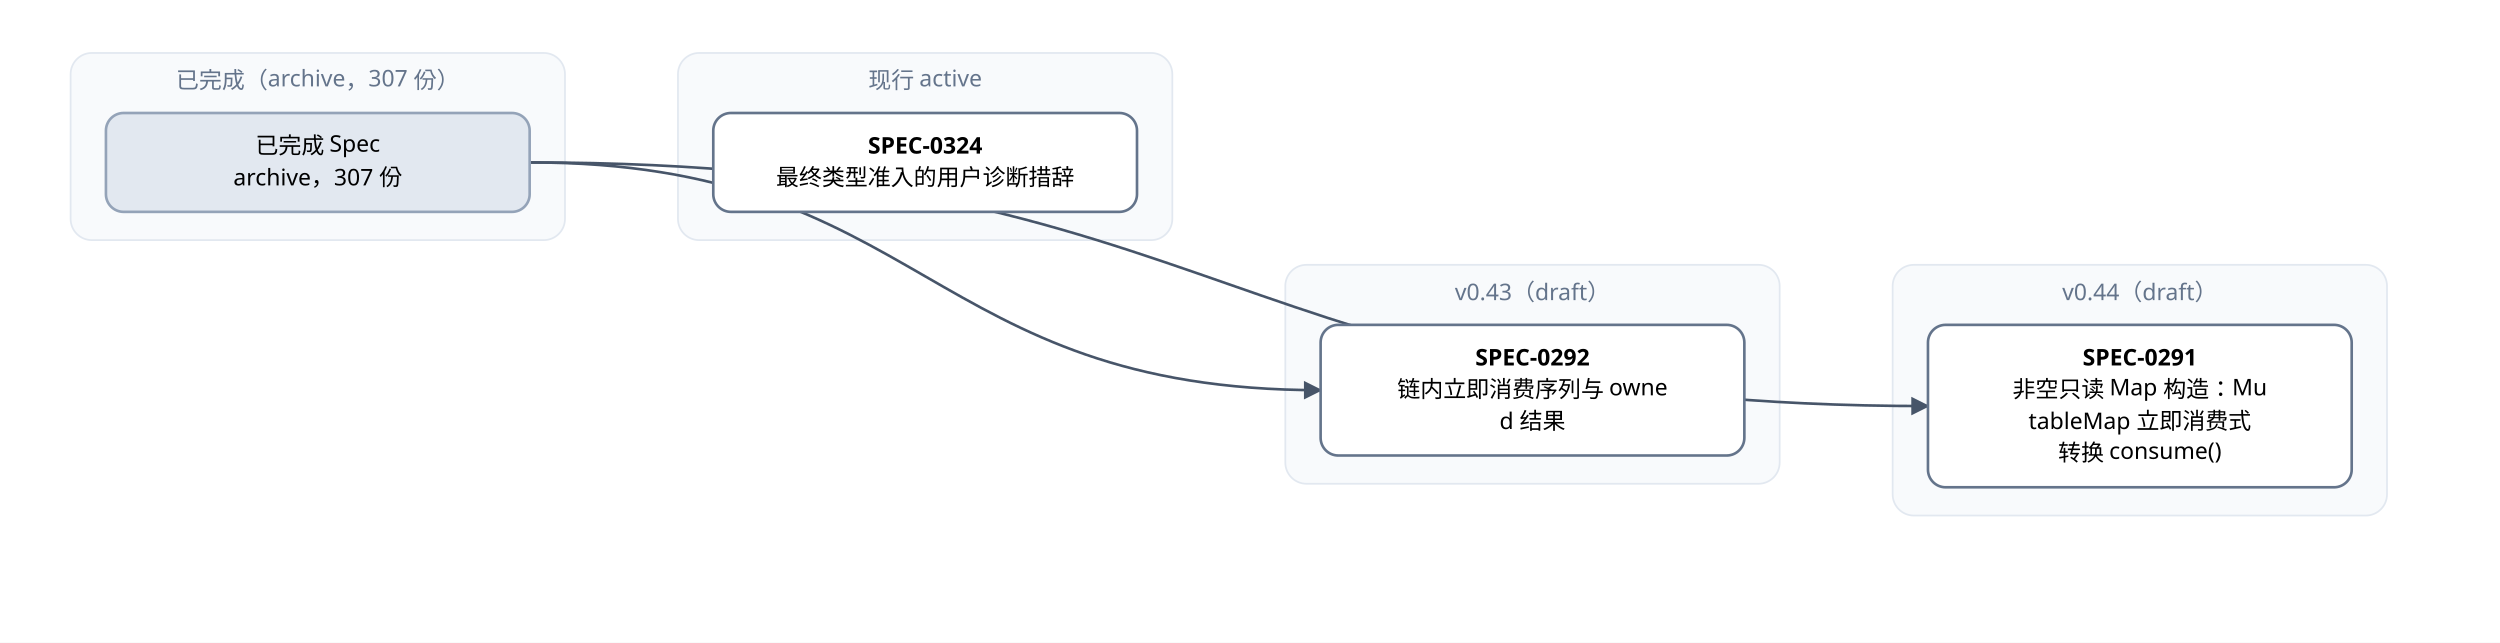
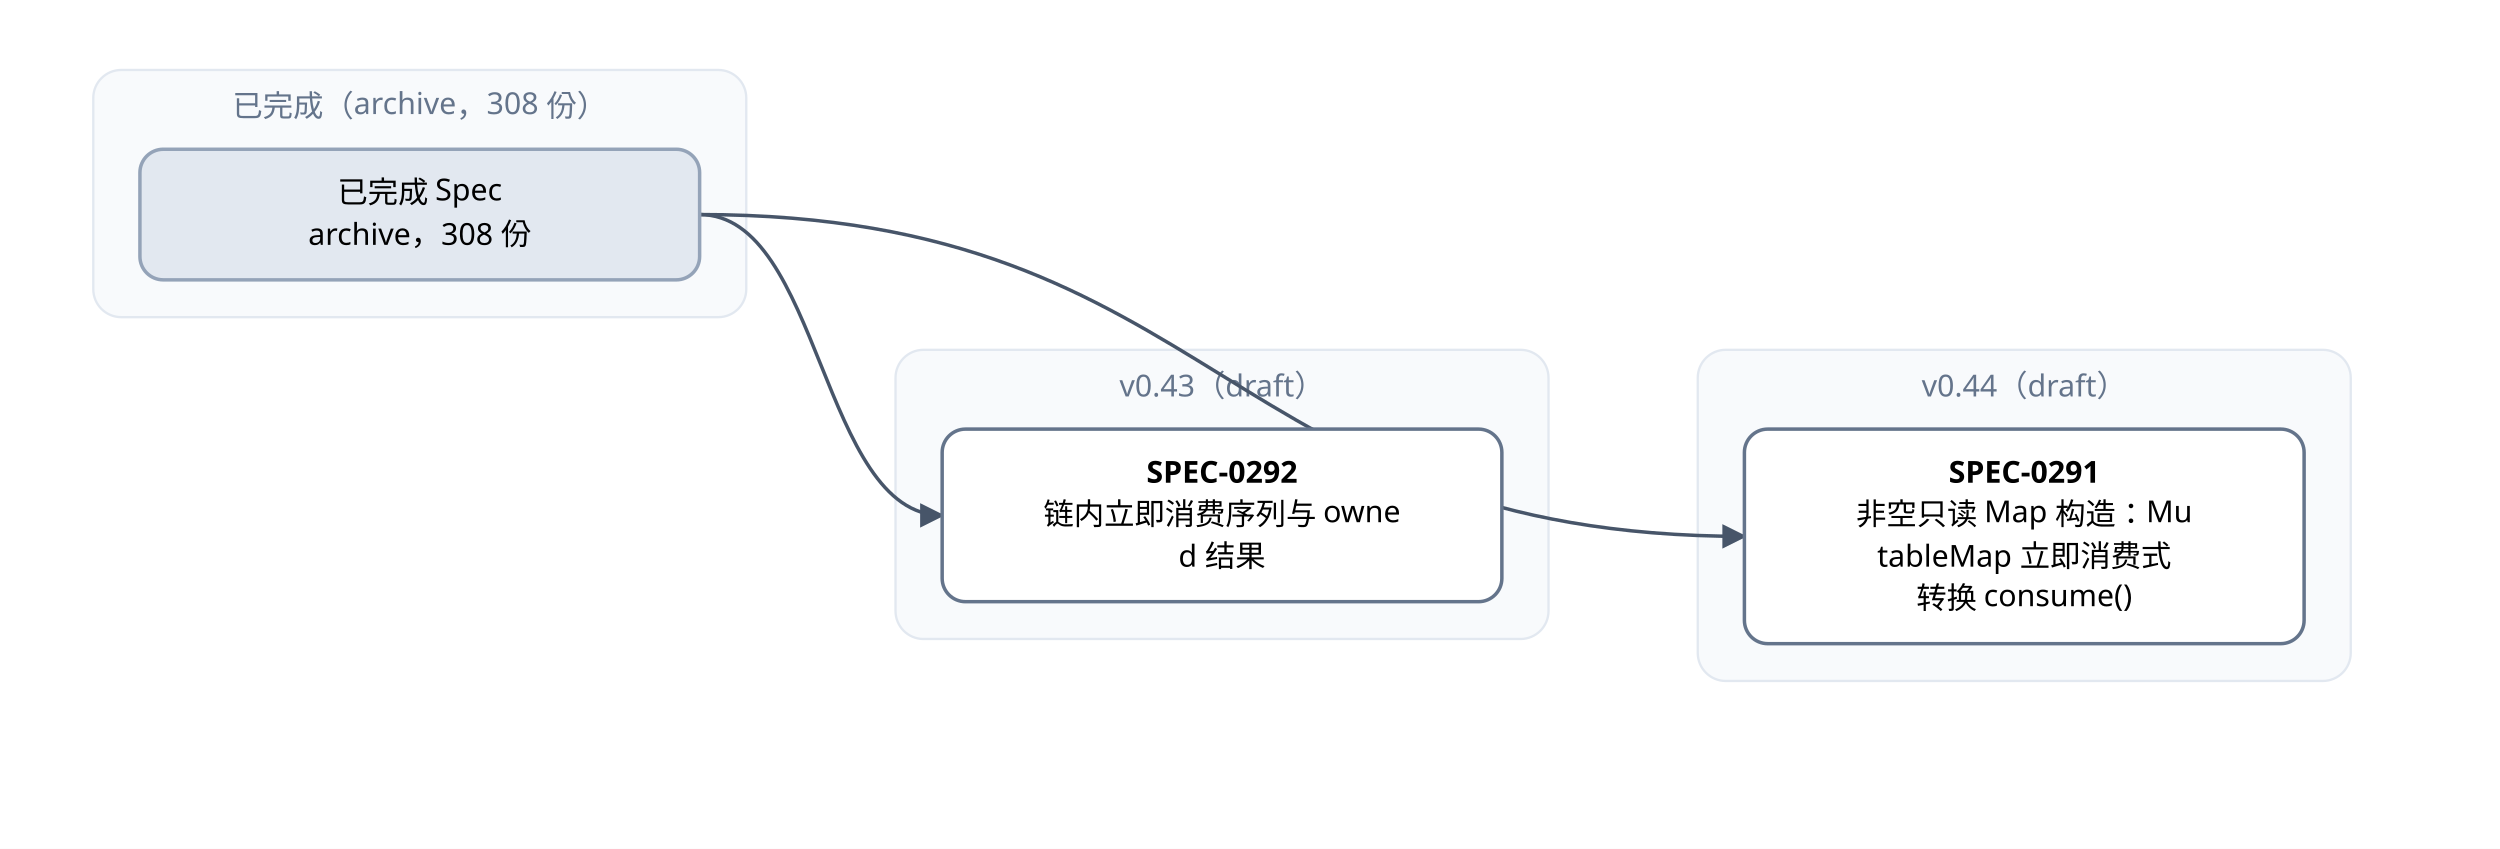
- <svg xmlns="http://www.w3.org/2000/svg" width="1416" height="364" viewBox="0 0 1416 364" font-family="PingFang SC, Microsoft YaHei, sans-serif">
+ <svg xmlns="http://www.w3.org/2000/svg" width="1072" height="364" viewBox="0 0 1072 364" font-family="PingFang SC, Microsoft YaHei, sans-serif">
  <defs>
    <marker id="arrow" viewBox="0 0 10 10" refX="9" refY="5" markerWidth="7" markerHeight="7" orient="auto-start-reverse">
      <path d="M0,0 L10,5 L0,10 z" fill="#475569" />
    </marker>
  </defs>
-   <rect width="1416" height="364" fill="#ffffff" />
+   <rect width="1072" height="364" fill="#ffffff" />
  <rect x="40" y="30" width="280" height="106" rx="12" fill="#f8fafc" stroke="#e2e8f0" />
-   <text x="180" y="50" text-anchor="middle" font-size="13" fill="#64748b">已完成（archive，307 份）</text>
-   <rect x="384" y="30" width="280" height="106" rx="12" fill="#f8fafc" stroke="#e2e8f0" />
-   <text x="524" y="50" text-anchor="middle" font-size="13" fill="#64748b">现行 active</text>
-   <rect x="728" y="150" width="280" height="124" rx="12" fill="#f8fafc" stroke="#e2e8f0" />
-   <text x="868" y="170" text-anchor="middle" font-size="13" fill="#64748b">v0.43（draft）</text>
-   <rect x="1072" y="150" width="280" height="142" rx="12" fill="#f8fafc" stroke="#e2e8f0" />
-   <text x="1212" y="170" text-anchor="middle" font-size="13" fill="#64748b">v0.44（draft）</text>
-   <path d="M 300 92 C 696 92, 696 230, 1092 230" fill="none" stroke="#475569" stroke-width="1.5" marker-end="url(#arrow)" />
-   <path d="M 300 92 C 524 92, 524 221, 748 221" fill="none" stroke="#475569" stroke-width="1.5" marker-end="url(#arrow)" />
-   <rect x="1092" y="184" width="240" height="92" rx="10" fill="#ffffff" stroke="#64748b" stroke-width="1.5" />
-   <text x="1212" y="207" text-anchor="middle" font-size="13" font-weight="600">SPEC-0291</text>
-   <text x="1212" y="225" text-anchor="middle" font-size="13">非空只读 Map 构造：Mu</text>
-   <text x="1212" y="243" text-anchor="middle" font-size="13">tableMap 立即消费式</text>
-   <text x="1212" y="261" text-anchor="middle" font-size="13">转换 consume()</text>
-   <rect x="748" y="184" width="240" height="74" rx="10" fill="#ffffff" stroke="#64748b" stroke-width="1.5" />
-   <text x="868" y="207" text-anchor="middle" font-size="13" font-weight="600">SPEC-0292</text>
-   <text x="868" y="225" text-anchor="middle" font-size="13">链内立即消费序列与 owne</text>
-   <text x="868" y="243" text-anchor="middle" font-size="13">d 结果</text>
-   <rect x="404" y="64" width="240" height="56" rx="10" fill="#ffffff" stroke="#64748b" stroke-width="1.5" />
-   <text x="524" y="87" text-anchor="middle" font-size="13" font-weight="600">SPEC-0324</text>
-   <text x="524" y="105" text-anchor="middle" font-size="13">最终类型准入的用户诊断措辞</text>
+   <text x="180" y="50" text-anchor="middle" font-size="13" fill="#64748b">已完成（archive，308 份）</text>
+   <rect x="384" y="150" width="280" height="124" rx="12" fill="#f8fafc" stroke="#e2e8f0" />
+   <text x="524" y="170" text-anchor="middle" font-size="13" fill="#64748b">v0.43（draft）</text>
+   <rect x="728" y="150" width="280" height="142" rx="12" fill="#f8fafc" stroke="#e2e8f0" />
+   <text x="868" y="170" text-anchor="middle" font-size="13" fill="#64748b">v0.44（draft）</text>
+   <path d="M 300 92 C 524 92, 524 230, 748 230" fill="none" stroke="#475569" stroke-width="1.5" marker-end="url(#arrow)" />
+   <path d="M 300 92 C 352 92, 352 221, 404 221" fill="none" stroke="#475569" stroke-width="1.5" marker-end="url(#arrow)" />
+   <rect x="748" y="184" width="240" height="92" rx="10" fill="#ffffff" stroke="#64748b" stroke-width="1.5" />
+   <text x="868" y="207" text-anchor="middle" font-size="13" font-weight="600">SPEC-0291</text>
+   <text x="868" y="225" text-anchor="middle" font-size="13">非空只读 Map 构造：Mu</text>
+   <text x="868" y="243" text-anchor="middle" font-size="13">tableMap 立即消费式</text>
+   <text x="868" y="261" text-anchor="middle" font-size="13">转换 consume()</text>
+   <rect x="404" y="184" width="240" height="74" rx="10" fill="#ffffff" stroke="#64748b" stroke-width="1.5" />
+   <text x="524" y="207" text-anchor="middle" font-size="13" font-weight="600">SPEC-0292</text>
+   <text x="524" y="225" text-anchor="middle" font-size="13">链内立即消费序列与 owne</text>
+   <text x="524" y="243" text-anchor="middle" font-size="13">d 结果</text>
  <rect x="60" y="64" width="240" height="56" rx="10" fill="#e2e8f0" stroke="#94a3b8" stroke-width="1.5" />
  <text x="180" y="87" text-anchor="middle" font-size="13">已完成 Spec</text>
-   <text x="180" y="105" text-anchor="middle" font-size="13">archive，307 份</text>
+   <text x="180" y="105" text-anchor="middle" font-size="13">archive，308 份</text>
</svg>
